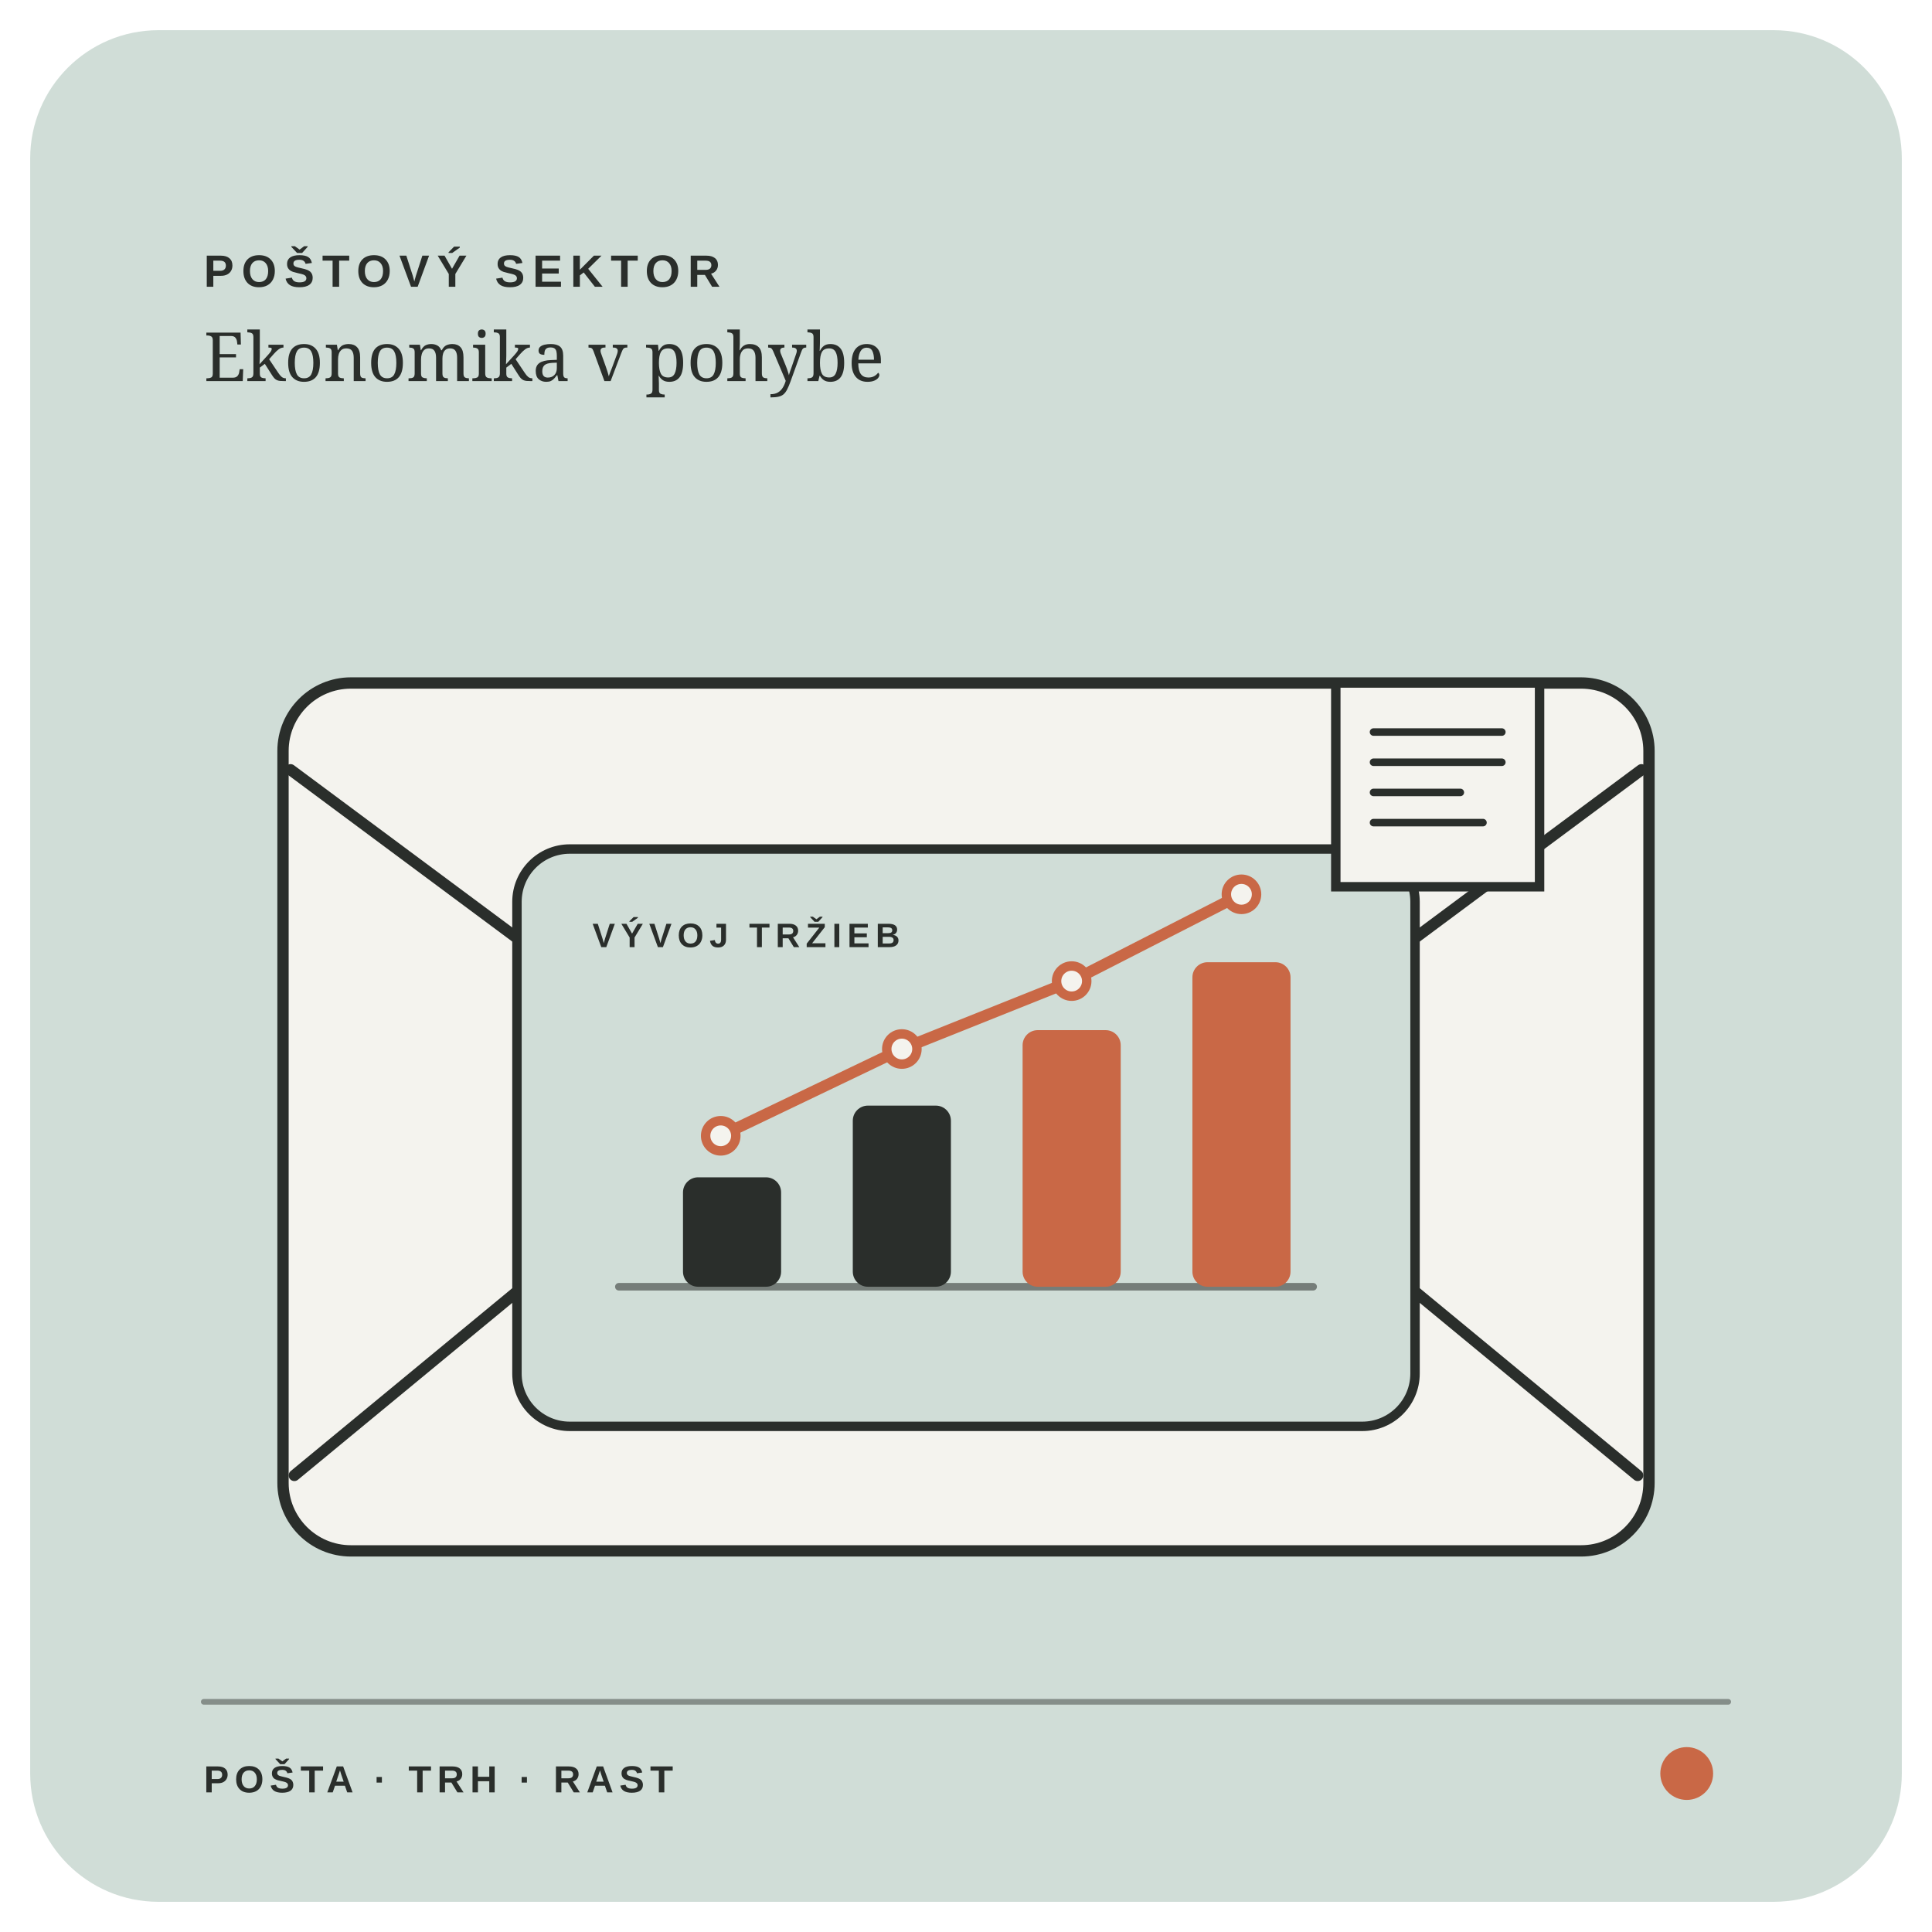
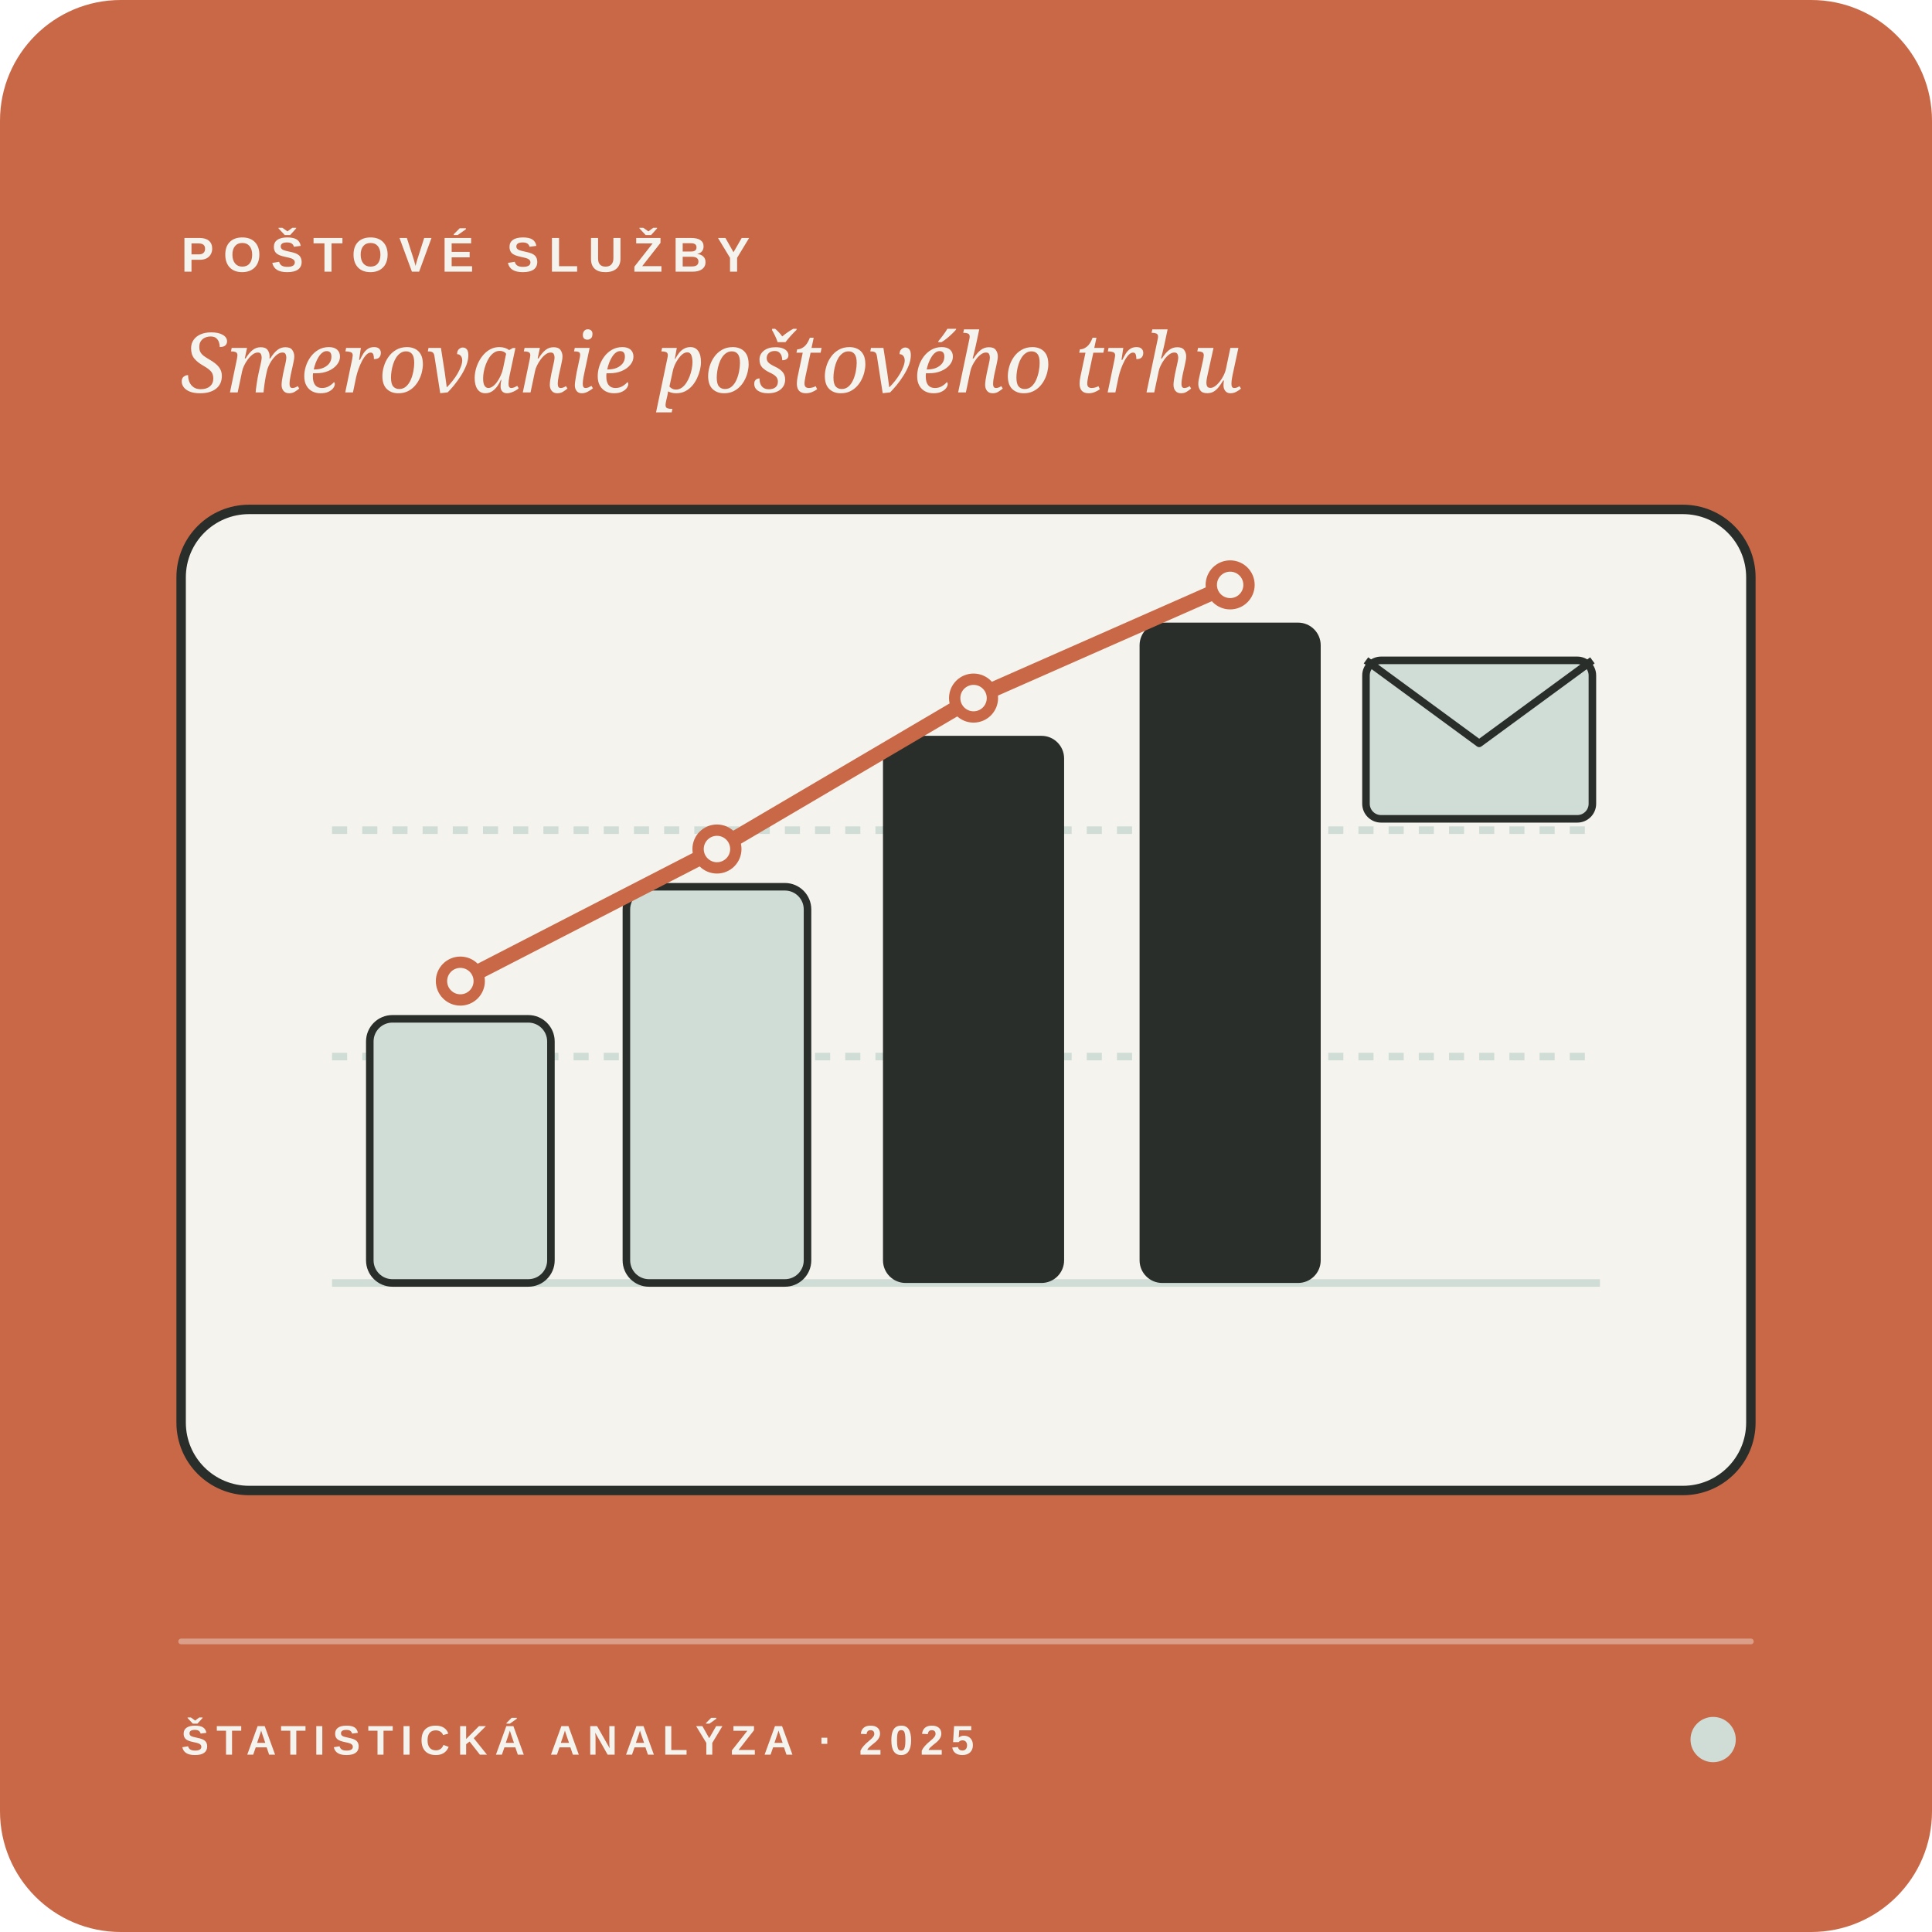
<svg xmlns="http://www.w3.org/2000/svg" viewBox="0 0 512 512" width="100%" height="100%" preserveAspectRatio="xMidYMid meet" role="img" aria-labelledby="title description">
-   <rect x="8" y="8" width="496" height="496" rx="34" fill="#D0DDD7" />
-   <text x="54" y="76" fill="#2A2E2B" font-family="Arial, sans-serif" font-size="12" font-weight="700" letter-spacing="2">POŠTOVÝ SEKTOR</text>
-   <text x="54" y="101" fill="#2A2E2B" font-family="Georgia, serif" font-size="18">Ekonomika v pohybe</text>
-   <path d="M75 199a18 18 0 0 1 18-18h326a18 18 0 0 1 18 18v194a18 18 0 0 1-18 18H93a18 18 0 0 1-18-18Z" fill="#F4F3EE" stroke="#2A2E2B" stroke-width="3" />
-   <path d="m77 204 179 133 179-133" fill="none" stroke="#2A2E2B" stroke-linecap="round" stroke-linejoin="round" stroke-width="3" />
-   <path d="m78 391 126-104m230 104L308 287" fill="none" stroke="#2A2E2B" stroke-linecap="round" stroke-linejoin="round" stroke-width="3" />
-   <rect x="137" y="225" width="238" height="153" rx="14" fill="#D0DDD7" stroke="#2A2E2B" stroke-width="2.5" />
-   <text x="157" y="251" fill="#2A2E2B" font-family="Arial, sans-serif" font-size="9" font-weight="700" letter-spacing="1.5">VÝVOJ TRŽIEB</text>
-   <path d="M164 341h184" fill="none" stroke="#2A2E2B" stroke-linecap="round" stroke-width="2" opacity=".55" />
-   <rect x="181" y="312" width="26" height="29" rx="4" fill="#2A2E2B" />
-   <rect x="226" y="293" width="26" height="48" rx="4" fill="#2A2E2B" />
-   <rect x="271" y="273" width="26" height="68" rx="4" fill="#C96846" />
-   <rect x="316" y="255" width="26" height="86" rx="4" fill="#C96846" />
-   <path d="m191 301 48-23 45-18 45-23" fill="none" stroke="#C96846" stroke-linecap="round" stroke-linejoin="round" stroke-width="3" />
-   <circle cx="191" cy="301" r="4" fill="#F4F3EE" stroke="#C96846" stroke-width="2.5" />
-   <circle cx="239" cy="278" r="4" fill="#F4F3EE" stroke="#C96846" stroke-width="2.5" />
-   <circle cx="284" cy="260" r="4" fill="#F4F3EE" stroke="#C96846" stroke-width="2.5" />
-   <circle cx="329" cy="237" r="4" fill="#F4F3EE" stroke="#C96846" stroke-width="2.5" />
-   <path d="M354 181h54v54h-54z" fill="#F4F3EE" stroke="#2A2E2B" stroke-width="2.5" />
-   <path d="M364 194h34m-34 8h34m-34 8h23m-23 8h29" fill="none" stroke="#2A2E2B" stroke-linecap="round" stroke-width="2" />
-   <path d="M54 451h404" fill="none" stroke="#2A2E2B" stroke-linecap="round" stroke-width="1.5" opacity=".45" />
-   <text x="54" y="475" fill="#2A2E2B" font-family="Arial, sans-serif" font-size="10" font-weight="700" letter-spacing="1.5">POŠTA · TRH · RAST</text>
-   <circle cx="447" cy="470" r="7" fill="#C96846" />
+   <rect x="0" y="0" width="512" height="512" rx="32" fill="#C96846" />
+   <text x="48" y="72" fill="#F4F3EE" font-family="Arial, sans-serif" font-size="13" font-weight="700" letter-spacing="2.5">POŠTOVÉ SLUŽBY</text>
+   <text x="48" y="104" fill="#F4F3EE" font-family="Georgia, serif" font-size="22" font-style="italic">Smerovanie poštového trhu</text>
+   <rect x="48" y="135" width="416" height="260" rx="18" fill="#F4F3EE" stroke="#2A2E2B" stroke-width="2.5" />
+   <path d="M88 280h336" stroke="#D0DDD7" stroke-width="2" stroke-dasharray="4 4" />
+   <path d="M88 220h336" stroke="#D0DDD7" stroke-width="2" stroke-dasharray="4 4" />
+   <path d="M88 340h336" stroke="#D0DDD7" stroke-width="2" />
+   <rect x="98" y="270" width="48" height="70" rx="6" fill="#D0DDD7" stroke="#2A2E2B" stroke-width="2" />
+   <rect x="166" y="235" width="48" height="105" rx="6" fill="#D0DDD7" stroke="#2A2E2B" stroke-width="2" />
+   <rect x="234" y="195" width="48" height="145" rx="6" fill="#2A2E2B" />
+   <rect x="302" y="165" width="48" height="175" rx="6" fill="#2A2E2B" />
+   <g transform="translate(362 175)">
+     <rect x="0" y="0" width="60" height="42" rx="4" fill="#D0DDD7" stroke="#2A2E2B" stroke-width="2" />
+     <path d="M0 0 30 22 60 0" fill="none" stroke="#2A2E2B" stroke-width="2" stroke-linejoin="round" />
+   </g>
+   <path d="M122 260 190 225 258 185 326 155" fill="none" stroke="#C96846" stroke-linecap="round" stroke-linejoin="round" stroke-width="4" />
+   <circle cx="122" cy="260" r="5" fill="#F4F3EE" stroke="#C96846" stroke-width="3" />
+   <circle cx="190" cy="225" r="5" fill="#F4F3EE" stroke="#C96846" stroke-width="3" />
+   <circle cx="258" cy="185" r="5" fill="#F4F3EE" stroke="#C96846" stroke-width="3" />
+   <circle cx="326" cy="155" r="5" fill="#F4F3EE" stroke="#C96846" stroke-width="3" />
+   <path d="M48 435h416" fill="none" stroke="#F4F3EE" stroke-linecap="round" stroke-width="1.5" opacity=".4" />
+   <text x="48" y="465" fill="#F4F3EE" font-family="Arial, sans-serif" font-size="11" font-weight="700" letter-spacing="2">ŠTATISTICKÁ ANALÝZA · 2025</text>
+   <circle cx="454" cy="461" r="6" fill="#D0DDD7" />
</svg>
